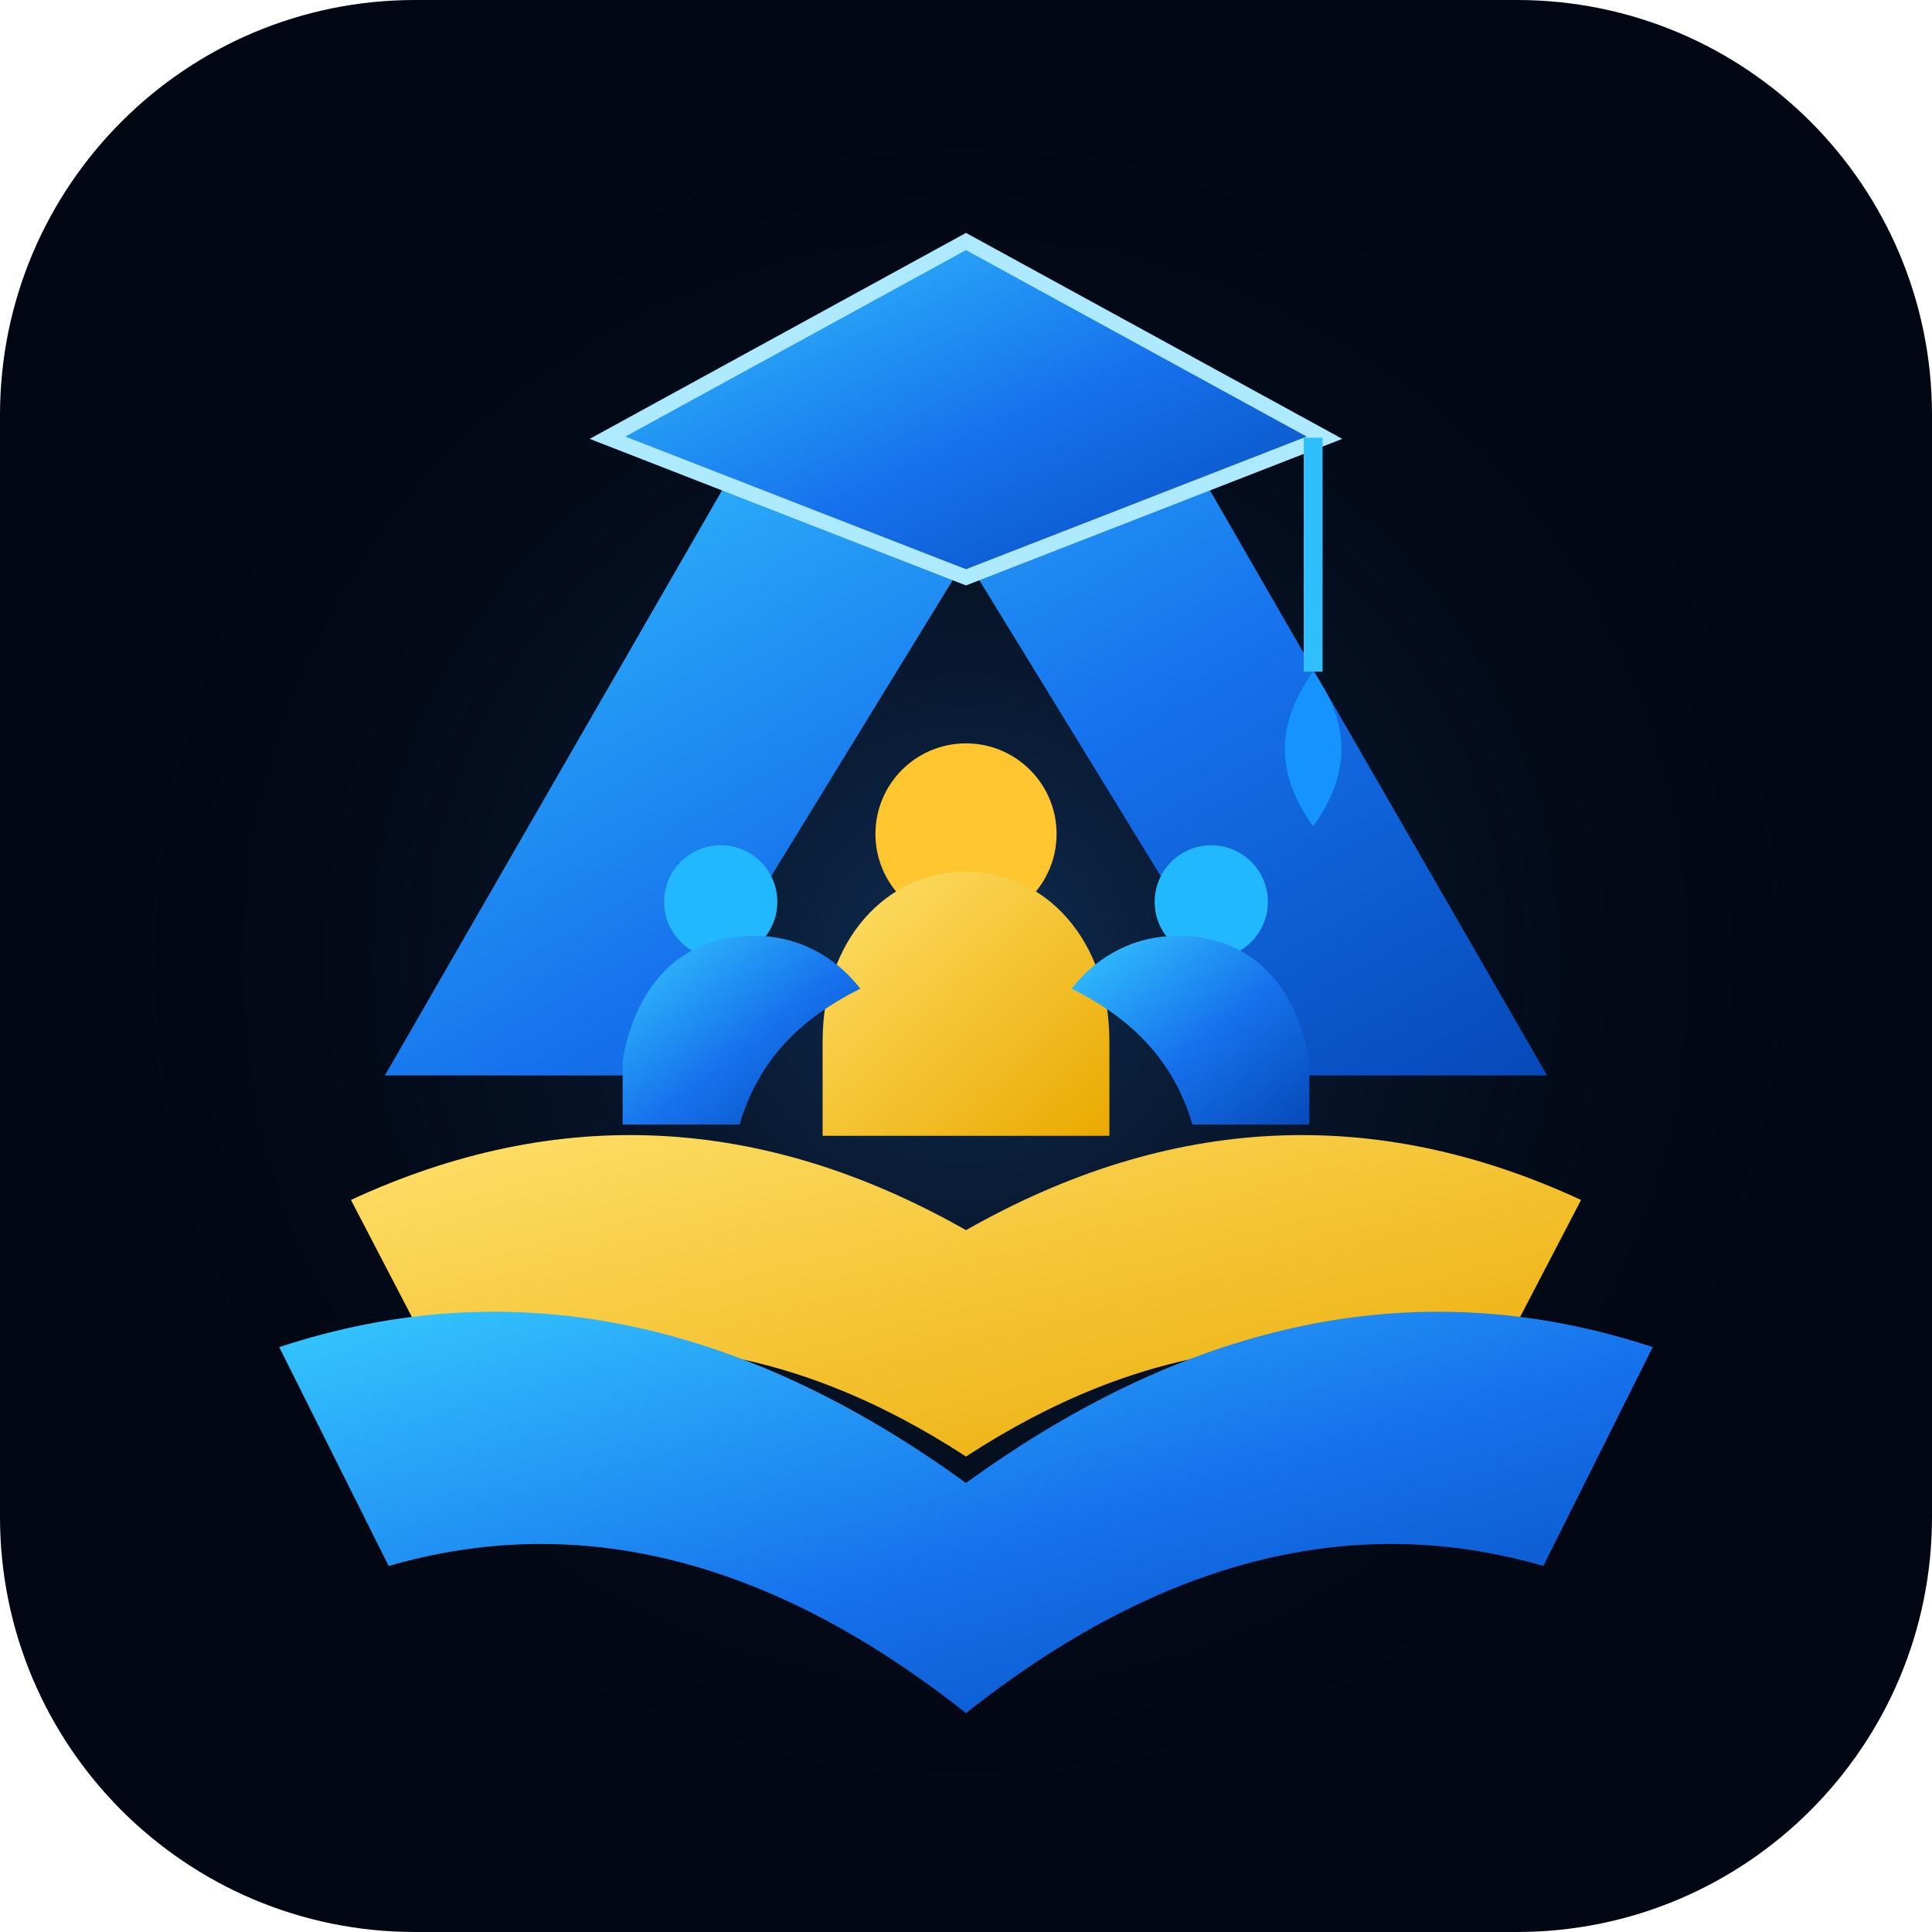
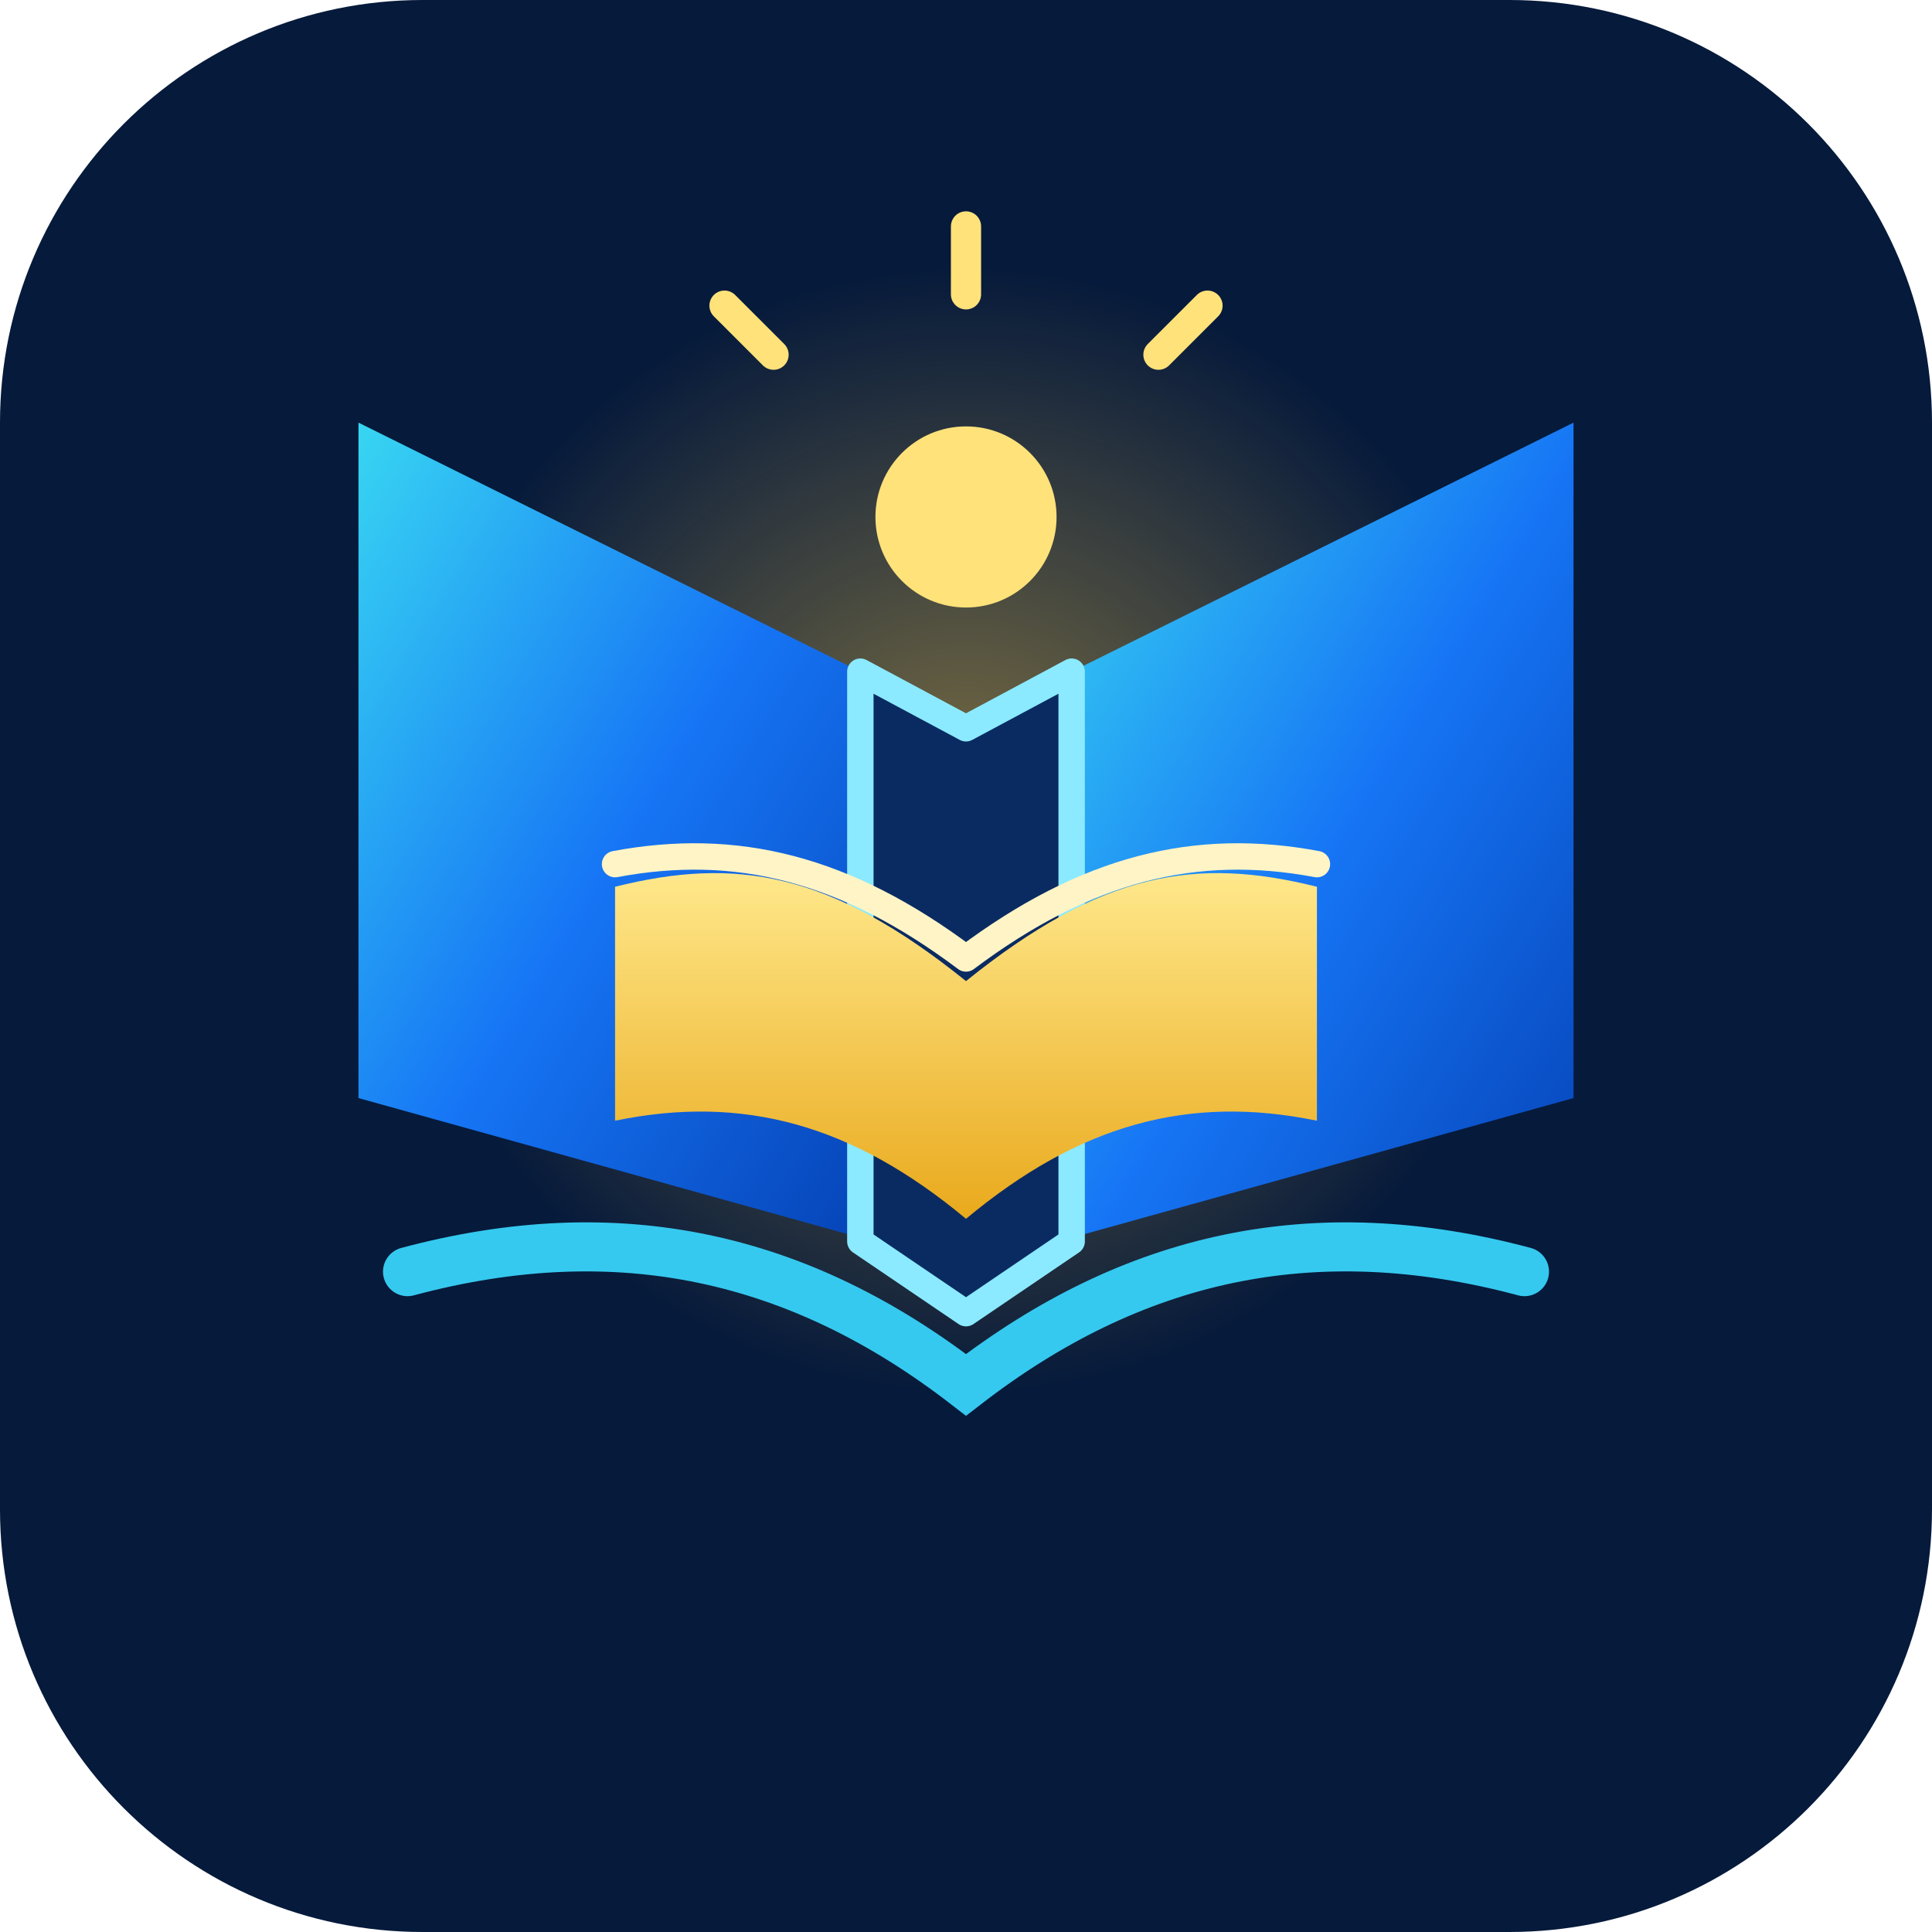
- <svg xmlns="http://www.w3.org/2000/svg" viewBox="0 0 512 512" role="img" aria-label="ACCESS UG">
+ <svg xmlns="http://www.w3.org/2000/svg" viewBox="0 0 512 512" role="img" aria-label="Access UG">
  <defs>
-     <linearGradient id="b" x1="0" y1="0" x2="1" y2="1">
-       <stop stop-color="#35c9ff" />
-       <stop offset=".55" stop-color="#1672ed" />
-       <stop offset="1" stop-color="#0649b9" />
+     <linearGradient id="blue" x1="0" y1="0" x2="1" y2="1">
+       <stop offset="0" stop-color="#38d6f2" />
+       <stop offset=".52" stop-color="#1675f5" />
+       <stop offset="1" stop-color="#0644b8" />
    </linearGradient>
-     <linearGradient id="g" x1="0" y1="0" x2="1" y2="1">
-       <stop stop-color="#ffe06a" />
-       <stop offset="1" stop-color="#eaa900" />
+     <linearGradient id="gold" x1="0" y1="0" x2="0" y2="1">
+       <stop offset="0" stop-color="#ffe88b" />
+       <stop offset="1" stop-color="#e9a91c" />
    </linearGradient>
-     <radialGradient id="bg">
-       <stop stop-color="#102e55" />
-       <stop offset="1" stop-color="#020812" stop-opacity="0" />
+     <radialGradient id="glow">
+       <stop stop-color="#f8c84b" stop-opacity=".5" />
+       <stop offset="1" stop-color="#f8c84b" stop-opacity="0" />
    </radialGradient>
  </defs>
-   <rect width="512" height="512" rx="110" fill="#020713" />
-   <circle cx="256" cy="255" r="235" fill="url(#bg)" />
-   <path d="M102 285 204 108h104l102 177h-70l-84-137-84 137z" fill="url(#b)" />
-   <path d="M161 116 256 64l95 52-95 37z" fill="url(#b)" stroke="#aeeaff" stroke-width="4" />
-   <path d="M348 116v62" stroke="#2fbfff" stroke-width="5" />
-   <path d="M348 178c-10 14-10 27 0 41 10-14 10-27 0-41z" fill="#1594ff" />
-   <circle cx="256" cy="221" r="24" fill="#ffc62f" />
-   <path d="M218 276c0-27 17-45 38-45s38 18 38 45v25h-76z" fill="url(#g)" />
-   <circle cx="191" cy="239" r="15" fill="#21b8ff" />
-   <circle cx="321" cy="239" r="15" fill="#21b8ff" />
-   <path d="M165 281c4-22 17-33 35-33 11 0 21 5 28 14-16 8-27 19-32 36h-31z" fill="url(#b)" />
-   <path d="M347 281c-4-22-17-33-35-33-11 0-21 5-28 14 16 8 27 19 32 36h31z" fill="url(#b)" />
-   <path d="M93 318q82-38 163 8 81-46 163-8l-25 48q-69-25-138 20-69-45-138-20z" fill="url(#g)" />
-   <path d="M74 357q91-30 182 36 91-66 182-36l-29 58q-76-22-153 39-77-61-153-39z" fill="url(#b)" />
+   <rect width="512" height="512" rx="112" fill="#061a3b" />
+   <circle cx="256" cy="220" r="150" fill="url(#glow)" />
+   <path d="M95 291V112l133 66v150L95 291Z" fill="url(#blue)" />
+   <path d="M417 291V112l-133 66v150l133-37Z" fill="url(#blue)" />
+   <path d="M228 178 256 193l28-15v151l-28 19-28-19V178Z" fill="#0a2b62" stroke="#8beaff" stroke-width="7" stroke-linejoin="round" />
+   <path d="M256 260c-36-29-61-33-93-25v62c34-7 63 1 93 26 30-25 59-33 93-26v-62c-32-8-57-4-93 25Z" fill="url(#gold)" />
+   <path d="M256 254c-32-24-61-31-93-25M256 254c32-24 61-31 93-25" fill="none" stroke="#fff4c6" stroke-width="7" stroke-linecap="round" />
+   <circle cx="256" cy="137" r="24" fill="#ffe27a" />
+   <path d="M256 78v-18M205 94l-13-13M307 94l13-13" stroke="#ffe27a" stroke-width="8" stroke-linecap="round" />
+   <path d="M108 337c56-15 104-4 148 30 44-34 92-45 148-30" fill="none" stroke="#35c9ef" stroke-width="13" stroke-linecap="round" />
</svg>
